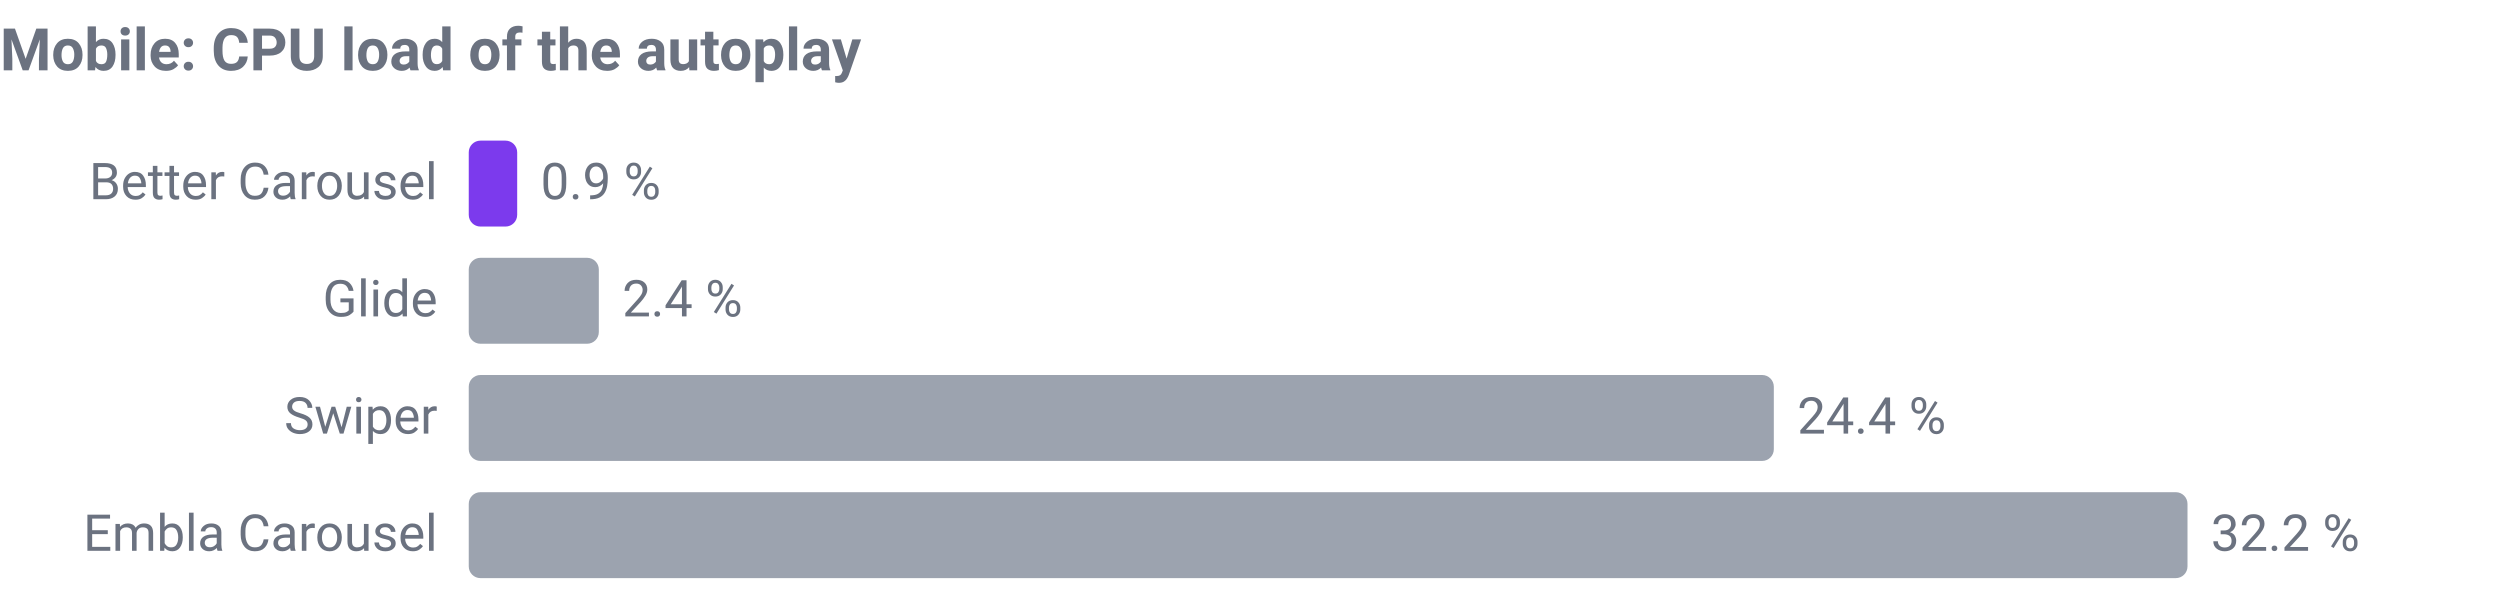
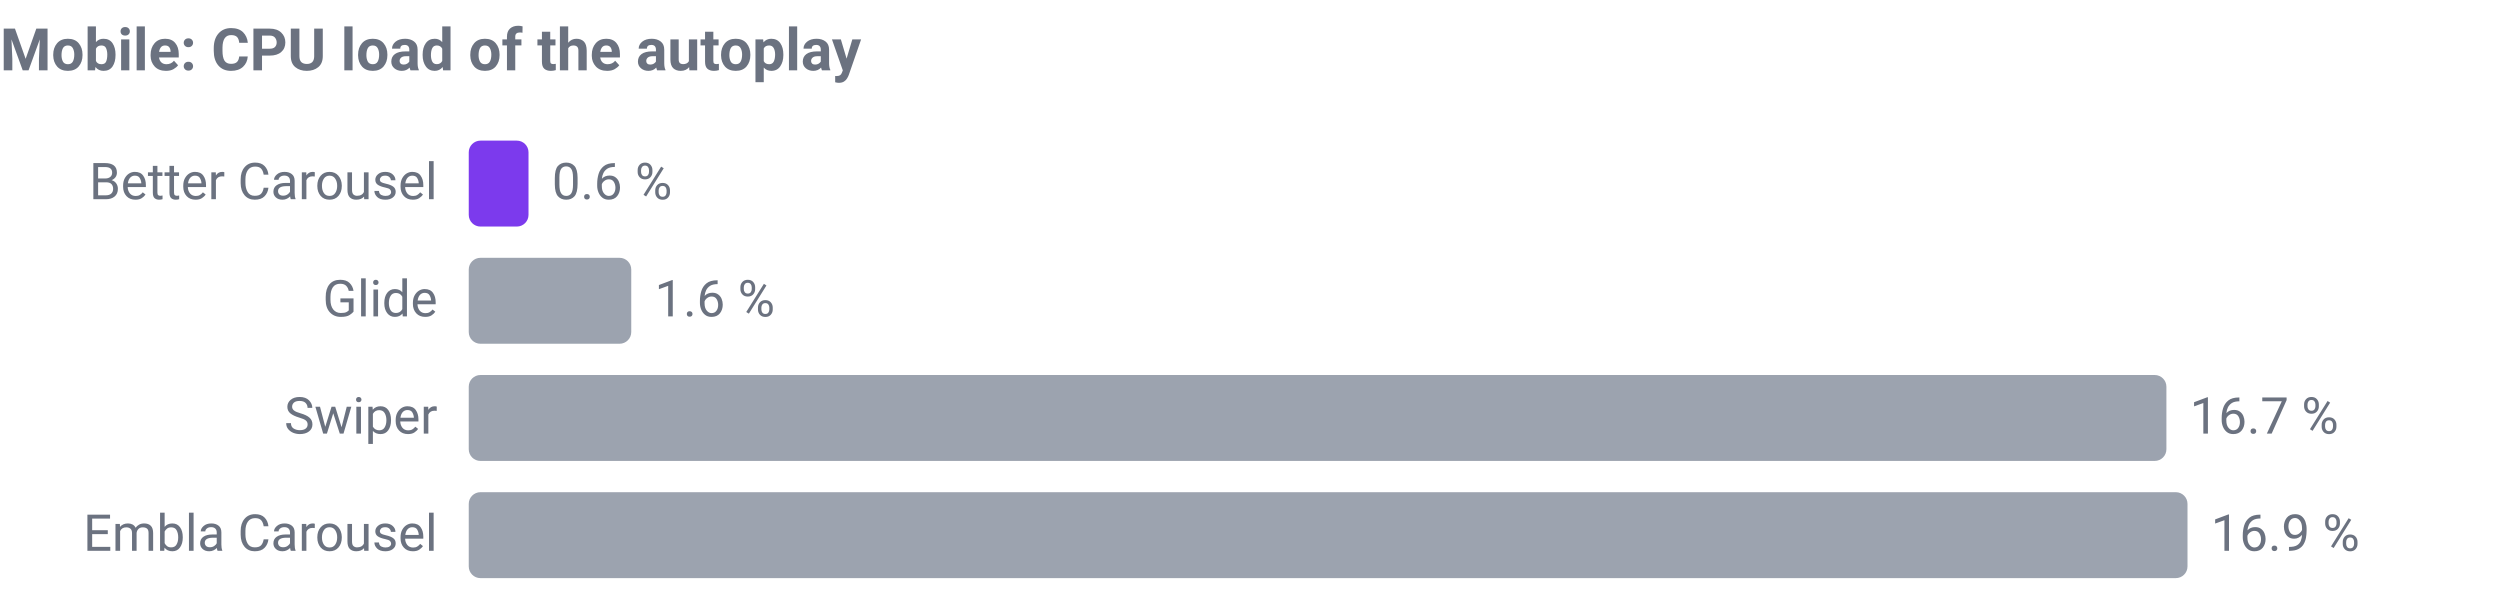
<svg xmlns="http://www.w3.org/2000/svg" width="640" height="156" viewBox="0 0 640 156" font-family="system-ui, -apple-system, Segoe UI, Roboto, sans-serif" font-size="13" fill="#6b7280">
  <text x="0" y="18" font-size="15" font-weight="600">Mobile: CPU load of the autoplay</text>
  <text x="112" y="51" text-anchor="end">Better Carousel</text>
-   <rect x="120" y="36" width="12.4" height="22" rx="3" fill="#7c3aed" />
-   <text x="138.4" y="51">0.9 %</text>
+   <rect x="120" y="36" width="15.3" height="22" rx="3" fill="#7c3aed" />
+   <text x="141.3" y="51">0.6 %</text>
  <text x="112" y="81" text-anchor="end">Glide</text>
-   <rect x="120" y="66" width="33.3" height="22" rx="3" fill="#9ca3af" />
-   <text x="159.3" y="81">2.4 %</text>
+   <rect x="120" y="66" width="41.6" height="22" rx="3" fill="#9ca3af" />
+   <text x="167.6" y="81">1.6 %</text>
  <text x="112" y="111" text-anchor="end">Swiper</text>
-   <rect x="120" y="96" width="334.1" height="22" rx="3" fill="#9ca3af" />
-   <text x="460.1" y="111">24.4 %</text>
+   <rect x="120" y="96" width="434.6" height="22" rx="3" fill="#9ca3af" />
+   <text x="560.6" y="111">16.7 %</text>
  <text x="112" y="141" text-anchor="end">Embla Carousel</text>
  <rect x="120" y="126" width="440.0" height="22" rx="3" fill="#9ca3af" />
-   <text x="566.0" y="141">32.2 %</text>
+   <text x="566.0" y="141">16.9 %</text>
</svg>
